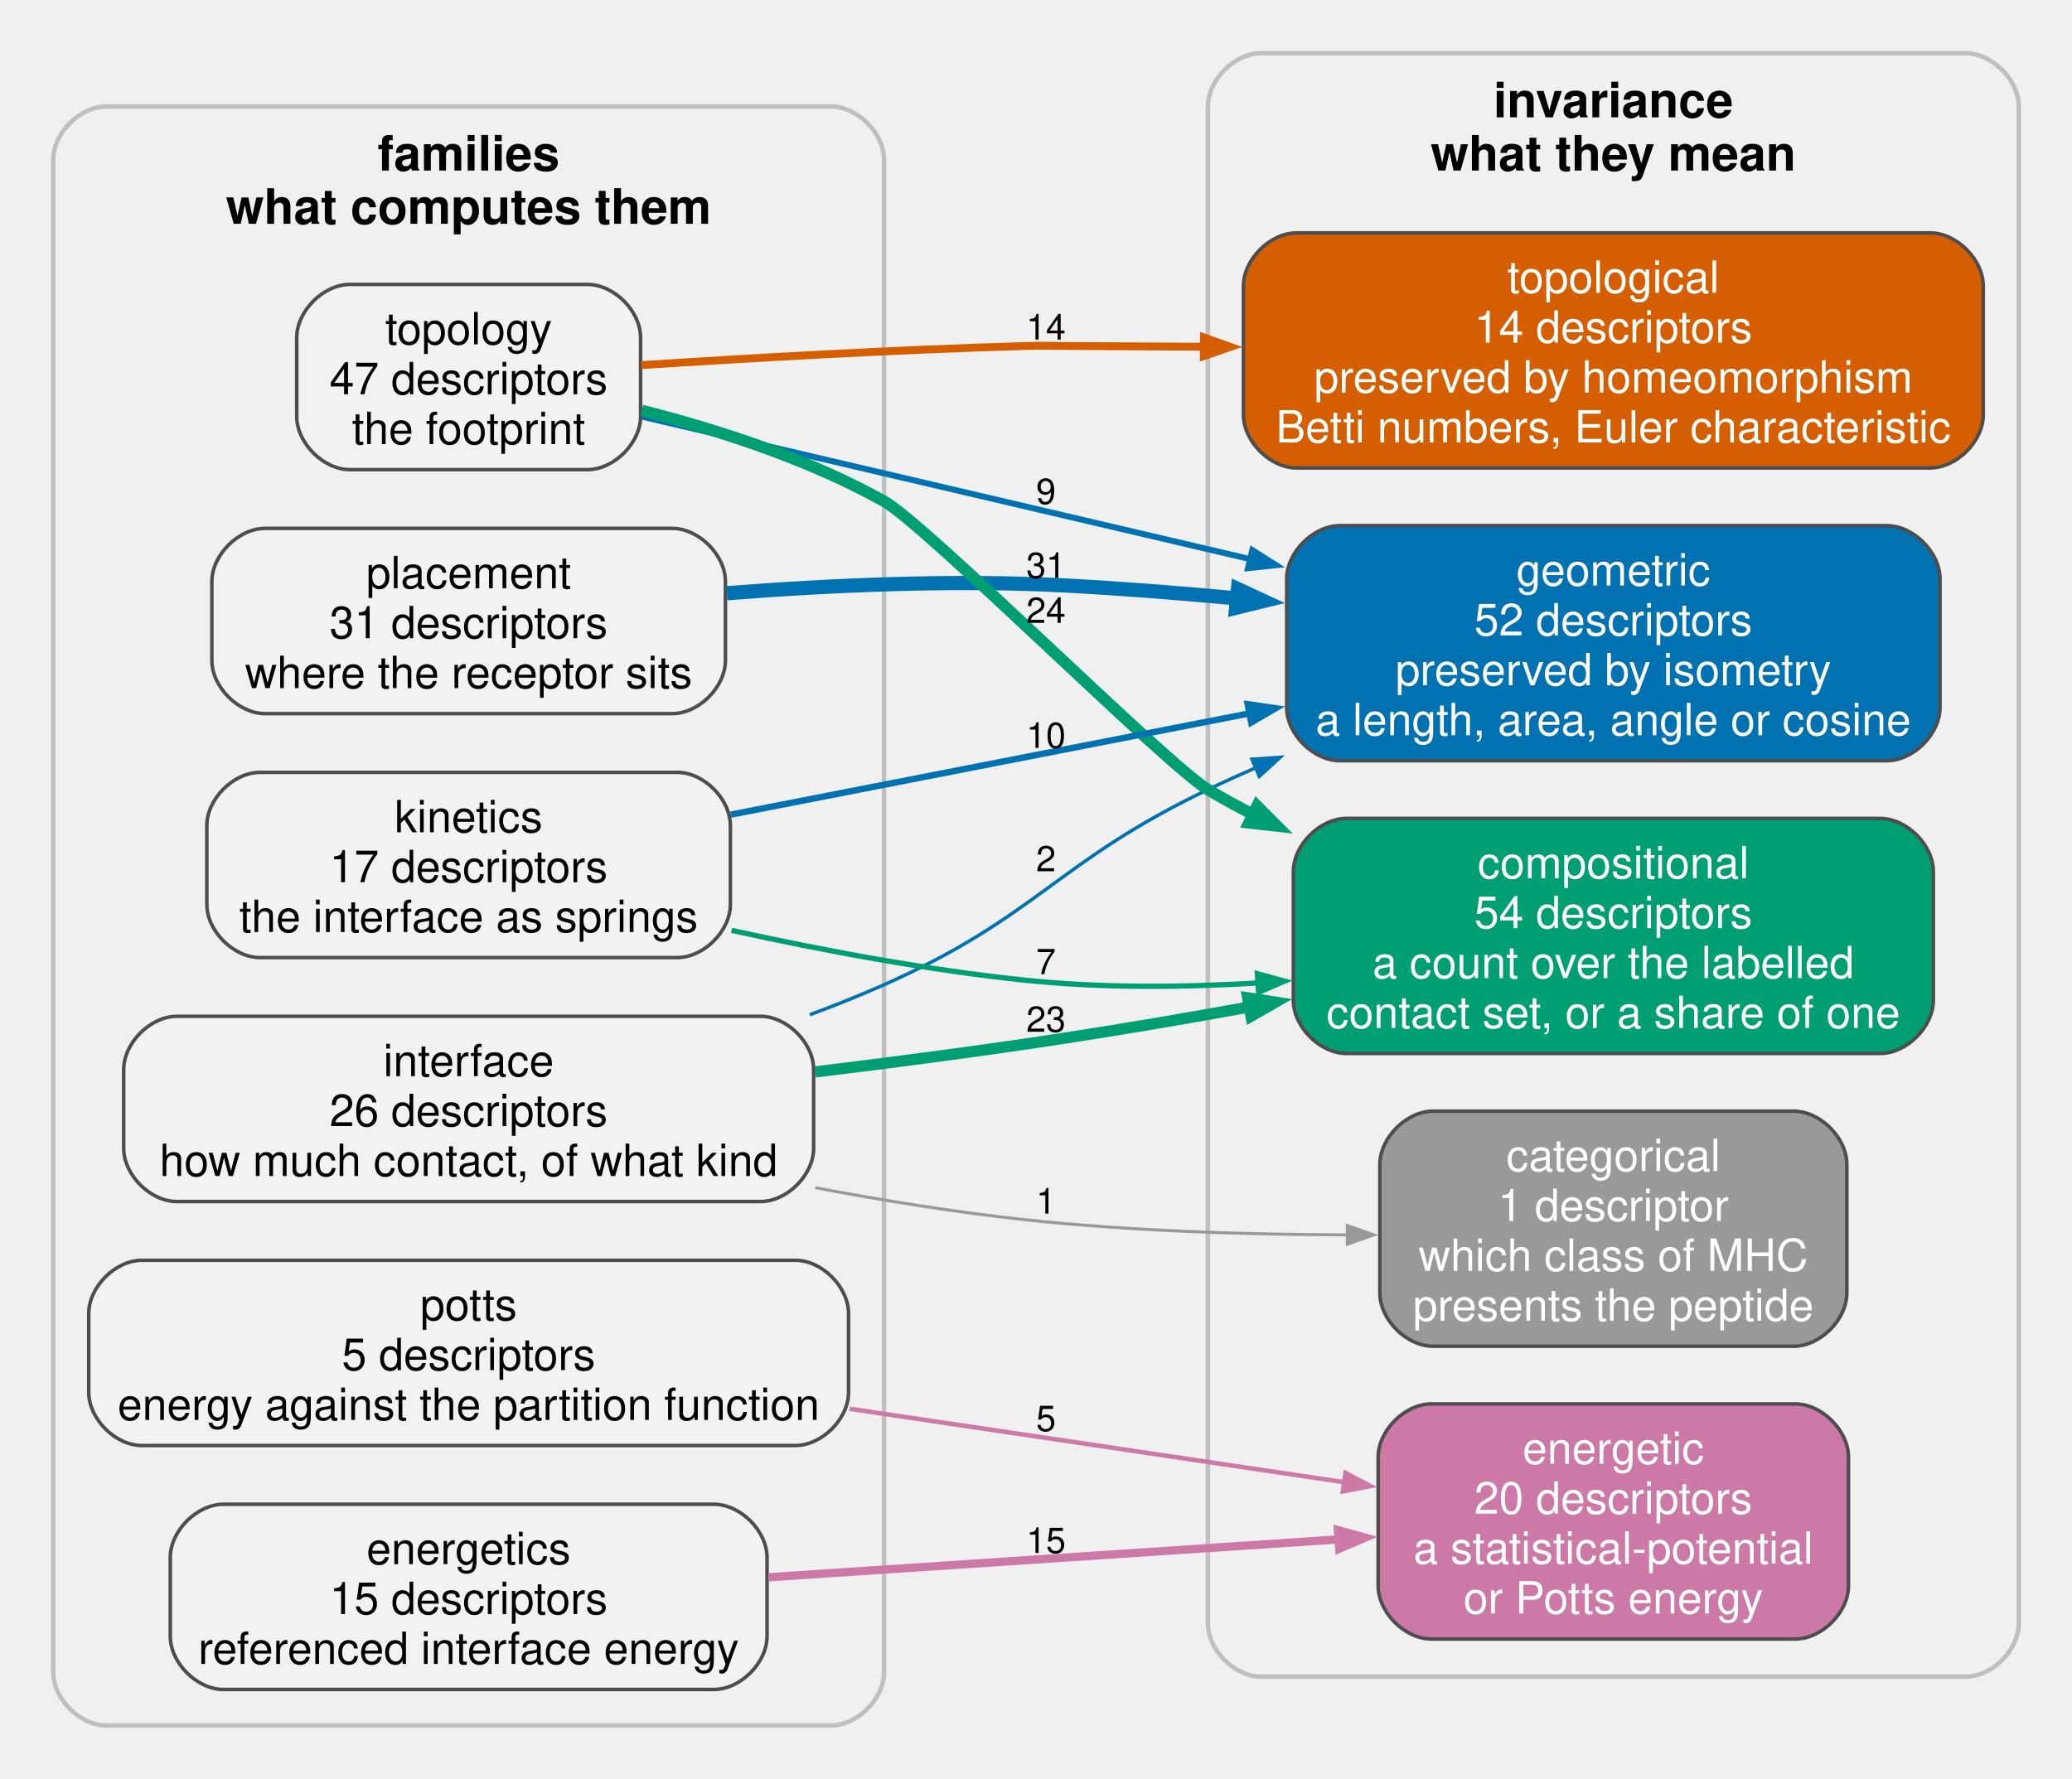
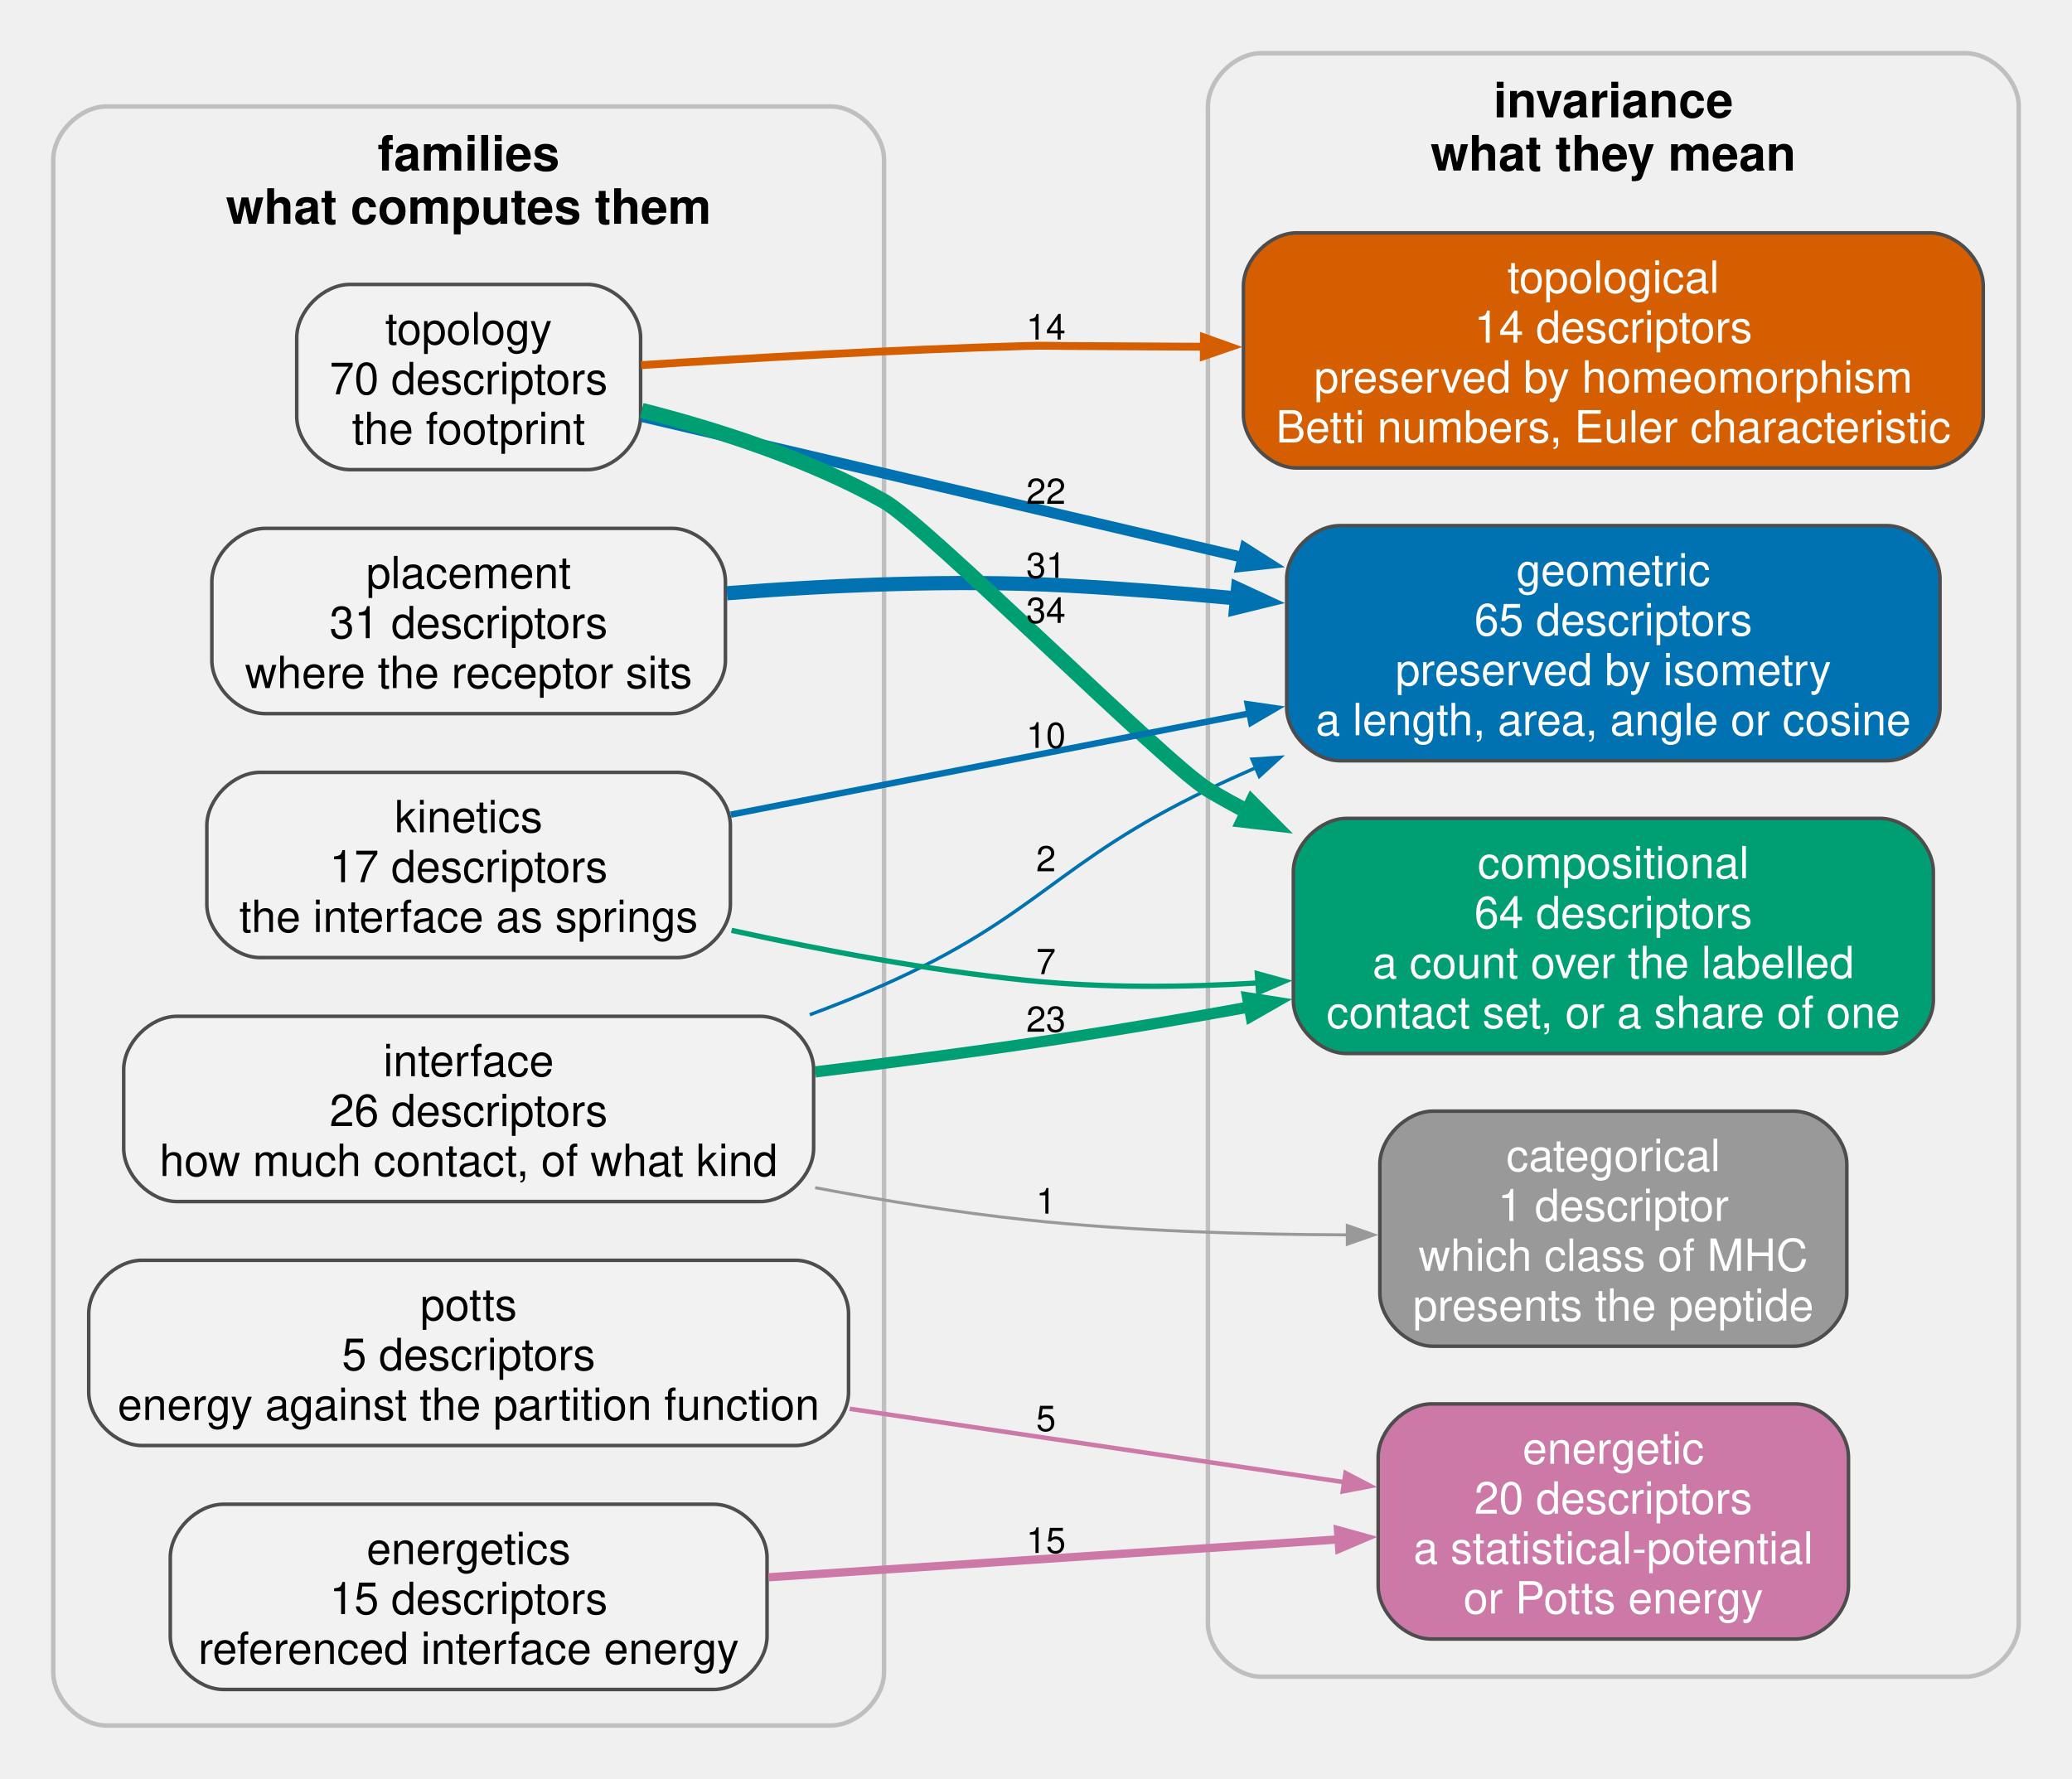
<svg xmlns="http://www.w3.org/2000/svg" width="467pt" height="401pt" viewBox="0.00 0.00 467.00 401.00">
  <g id="graph0" class="graph" transform="scale(1 1) rotate(0) translate(4 397)">
    <g id="clust1" class="cluster">
      <path fill="none" stroke="#bfbfbf" d="M20,-8C20,-8 183.25,-8 183.25,-8 189.25,-8 195.25,-14 195.25,-20 195.25,-20 195.25,-361 195.25,-361 195.25,-367 189.25,-373 183.25,-373 183.25,-373 20,-373 20,-373 14,-373 8,-367 8,-361 8,-361 8,-20 8,-20 8,-14 14,-8 20,-8" />
      <text xml:space="preserve" text-anchor="middle" x="101.62" y="-358.55" font-family="Helvetica,sans-Serif" font-weight="bold" font-size="11.00">families</text>
      <text xml:space="preserve" text-anchor="middle" x="101.62" y="-346.55" font-family="Helvetica,sans-Serif" font-weight="bold" font-size="11.00">what computes them</text>
    </g>
    <g id="clust2" class="cluster">
      <path fill="none" stroke="#bfbfbf" d="M280.25,-19C280.25,-19 439,-19 439,-19 445,-19 451,-25 451,-31 451,-31 451,-373 451,-373 451,-379 445,-385 439,-385 439,-385 280.25,-385 280.25,-385 274.25,-385 268.25,-379 268.25,-373 268.25,-373 268.25,-31 268.25,-31 268.25,-25 274.25,-19 280.25,-19" />
      <text xml:space="preserve" text-anchor="middle" x="359.62" y="-370.55" font-family="Helvetica,sans-Serif" font-weight="bold" font-size="11.00">invariance</text>
      <text xml:space="preserve" text-anchor="middle" x="359.62" y="-358.55" font-family="Helvetica,sans-Serif" font-weight="bold" font-size="11.00">what they mean</text>
    </g>
    <g id="node1" class="node">
      <path fill="#f2f2f2" stroke="#4d4d4d" stroke-width="0.8" d="M147.5,-277.88C147.5,-277.88 55.75,-277.88 55.75,-277.88 49.75,-277.88 43.75,-271.88 43.75,-265.88 43.75,-265.88 43.75,-248.12 43.75,-248.12 43.75,-242.12 49.75,-236.12 55.75,-236.12 55.75,-236.12 147.5,-236.12 147.5,-236.12 153.5,-236.12 159.5,-242.12 159.5,-248.12 159.5,-248.12 159.5,-265.88 159.5,-265.88 159.5,-271.88 153.5,-277.88 147.5,-277.88" />
      <text xml:space="preserve" text-anchor="middle" x="101.62" y="-264.38" font-family="Helvetica,sans-Serif" font-size="10.00">placement</text>
      <text xml:space="preserve" text-anchor="middle" x="101.62" y="-253.12" font-family="Helvetica,sans-Serif" font-size="10.00">31 descriptors</text>
      <text xml:space="preserve" text-anchor="middle" x="101.62" y="-241.88" font-family="Helvetica,sans-Serif" font-size="10.00">where the receptor sits</text>
    </g>
    <g id="node7" class="node">
      <path fill="#0072b2" stroke="#4d4d4d" stroke-width="0.8" d="M421.25,-278.5C421.25,-278.5 298,-278.5 298,-278.5 292,-278.5 286,-272.5 286,-266.5 286,-266.5 286,-237.5 286,-237.5 286,-231.5 292,-225.5 298,-225.5 298,-225.5 421.25,-225.5 421.25,-225.5 427.25,-225.5 433.25,-231.5 433.25,-237.5 433.25,-237.5 433.25,-266.5 433.25,-266.5 433.25,-272.5 427.25,-278.5 421.25,-278.5" />
      <text xml:space="preserve" text-anchor="middle" x="359.62" y="-265" font-family="Helvetica,sans-Serif" font-size="10.00" fill="white">geometric</text>
-       <text xml:space="preserve" text-anchor="middle" x="359.62" y="-253.75" font-family="Helvetica,sans-Serif" font-size="10.00" fill="white">52 descriptors</text>
+       <text xml:space="preserve" text-anchor="middle" x="359.62" y="-253.75" font-family="Helvetica,sans-Serif" font-size="10.00" fill="white">65 descriptors</text>
      <text xml:space="preserve" text-anchor="middle" x="359.62" y="-242.5" font-family="Helvetica,sans-Serif" font-size="10.00" fill="white">preserved by isometry</text>
      <text xml:space="preserve" text-anchor="middle" x="359.62" y="-231.25" font-family="Helvetica,sans-Serif" font-size="10.00" fill="white">a length, area, angle or cosine</text>
    </g>
    <g id="edge1" class="edge">
      <path fill="none" stroke="#0072b2" stroke-width="3.2" d="M159.84,-263.26C183.49,-265.11 211.19,-266.33 236.25,-265 248.75,-264.34 261.94,-263.3 274.85,-262.09" />
      <polygon fill="#0072b2" stroke="#0072b2" stroke-width="3.2" points="275.02,-264.18 280.78,-261.51 274.61,-260 275.02,-264.18" />
      <text xml:space="preserve" text-anchor="middle" x="231.75" y="-266.71" font-family="Helvetica,sans-Serif" font-size="8.00">31</text>
    </g>
    <g id="node2" class="node">
      <path fill="#f2f2f2" stroke="#4d4d4d" stroke-width="0.8" d="M167.38,-167.88C167.38,-167.88 35.88,-167.88 35.88,-167.88 29.88,-167.88 23.88,-161.88 23.88,-155.88 23.88,-155.88 23.88,-138.12 23.88,-138.12 23.88,-132.12 29.88,-126.12 35.88,-126.12 35.88,-126.12 167.38,-126.12 167.38,-126.12 173.38,-126.12 179.38,-132.12 179.38,-138.12 179.38,-138.12 179.38,-155.88 179.38,-155.88 179.38,-161.88 173.38,-167.88 167.38,-167.88" />
      <text xml:space="preserve" text-anchor="middle" x="101.62" y="-154.38" font-family="Helvetica,sans-Serif" font-size="10.00">interface</text>
      <text xml:space="preserve" text-anchor="middle" x="101.62" y="-143.12" font-family="Helvetica,sans-Serif" font-size="10.00">26 descriptors</text>
      <text xml:space="preserve" text-anchor="middle" x="101.62" y="-131.88" font-family="Helvetica,sans-Serif" font-size="10.00">how much contact, of what kind</text>
    </g>
    <g id="edge3" class="edge">
      <path fill="none" stroke="#0072b2" stroke-width="0.77" d="M178.52,-168.24C184.24,-170.36 189.88,-172.61 195.25,-175 229.87,-190.38 234.08,-202.65 268.25,-219 271.82,-220.71 275.51,-222.38 279.25,-224.02" />
      <polygon fill="#0072b2" stroke="#0072b2" stroke-width="0.77" points="278.19,-225.85 284.54,-226.27 279.84,-221.98 278.19,-225.85" />
      <text xml:space="preserve" text-anchor="middle" x="231.75" y="-200.57" font-family="Helvetica,sans-Serif" font-size="8.00">2</text>
    </g>
    <g id="node9" class="node">
      <path fill="#009e73" stroke="#4d4d4d" stroke-width="0.8" d="M419.75,-212.5C419.75,-212.5 299.5,-212.5 299.5,-212.5 293.5,-212.5 287.5,-206.5 287.5,-200.5 287.5,-200.5 287.5,-171.5 287.5,-171.5 287.5,-165.5 293.5,-159.5 299.5,-159.5 299.5,-159.5 419.75,-159.5 419.75,-159.5 425.75,-159.5 431.75,-165.5 431.75,-171.5 431.75,-171.5 431.75,-200.5 431.75,-200.5 431.75,-206.5 425.75,-212.5 419.75,-212.5" />
      <text xml:space="preserve" text-anchor="middle" x="359.62" y="-199" font-family="Helvetica,sans-Serif" font-size="10.00" fill="white">compositional</text>
-       <text xml:space="preserve" text-anchor="middle" x="359.62" y="-187.75" font-family="Helvetica,sans-Serif" font-size="10.00" fill="white">54 descriptors</text>
+       <text xml:space="preserve" text-anchor="middle" x="359.62" y="-187.75" font-family="Helvetica,sans-Serif" font-size="10.00" fill="white">64 descriptors</text>
      <text xml:space="preserve" text-anchor="middle" x="359.62" y="-176.5" font-family="Helvetica,sans-Serif" font-size="10.00" fill="white">a count over the labelled</text>
      <text xml:space="preserve" text-anchor="middle" x="359.62" y="-165.25" font-family="Helvetica,sans-Serif" font-size="10.00" fill="white">contact set, or a share of one</text>
    </g>
    <g id="edge2" class="edge">
      <path fill="none" stroke="#009e73" stroke-width="2.53" d="M179.76,-155.35C198.3,-157.6 218.01,-160.2 236.25,-163 249.7,-165.07 263.94,-167.51 277.77,-170.02" />
      <polygon fill="#009e73" stroke="#009e73" stroke-width="2.53" points="277.21,-172.05 283.49,-171.07 277.97,-167.92 277.21,-172.05" />
      <text xml:space="preserve" text-anchor="middle" x="231.75" y="-164.4" font-family="Helvetica,sans-Serif" font-size="8.00">23</text>
    </g>
    <g id="node11" class="node">
      <path fill="#999999" stroke="#4d4d4d" stroke-width="0.8" d="M400.25,-146.5C400.25,-146.5 319,-146.5 319,-146.5 313,-146.5 307,-140.5 307,-134.5 307,-134.5 307,-105.5 307,-105.5 307,-99.5 313,-93.5 319,-93.5 319,-93.5 400.25,-93.5 400.25,-93.5 406.25,-93.5 412.25,-99.5 412.25,-105.5 412.25,-105.5 412.25,-134.5 412.25,-134.5 412.25,-140.5 406.25,-146.5 400.25,-146.5" />
      <text xml:space="preserve" text-anchor="middle" x="359.62" y="-133" font-family="Helvetica,sans-Serif" font-size="10.00" fill="white">categorical</text>
      <text xml:space="preserve" text-anchor="middle" x="359.62" y="-121.75" font-family="Helvetica,sans-Serif" font-size="10.00" fill="white">1 descriptor</text>
      <text xml:space="preserve" text-anchor="middle" x="359.62" y="-110.5" font-family="Helvetica,sans-Serif" font-size="10.00" fill="white">which class of MHC</text>
      <text xml:space="preserve" text-anchor="middle" x="359.62" y="-99.25" font-family="Helvetica,sans-Serif" font-size="10.00" fill="white">presents the peptide</text>
    </g>
    <g id="edge4" class="edge">
      <path fill="none" stroke="#999999" stroke-width="0.68" d="M179.73,-129.25C195.38,-126.29 211.78,-123.66 227.25,-122 250.89,-119.47 277.05,-118.67 299.77,-118.61" />
      <polygon fill="#999999" stroke="#999999" stroke-width="0.68" points="299.67,-120.71 305.67,-118.61 299.67,-116.51 299.67,-120.71" />
      <text xml:space="preserve" text-anchor="middle" x="231.75" y="-123.4" font-family="Helvetica,sans-Serif" font-size="8.00">1</text>
    </g>
    <g id="node3" class="node">
      <path fill="#f2f2f2" stroke="#4d4d4d" stroke-width="0.8" d="M128.38,-332.88C128.38,-332.88 74.88,-332.88 74.88,-332.88 68.88,-332.88 62.88,-326.88 62.88,-320.88 62.88,-320.88 62.88,-303.12 62.88,-303.12 62.88,-297.12 68.88,-291.12 74.88,-291.12 74.88,-291.12 128.38,-291.12 128.38,-291.12 134.38,-291.12 140.38,-297.12 140.38,-303.12 140.38,-303.12 140.38,-320.88 140.38,-320.88 140.38,-326.88 134.38,-332.88 128.38,-332.88" />
      <text xml:space="preserve" text-anchor="middle" x="101.62" y="-319.38" font-family="Helvetica,sans-Serif" font-size="10.00">topology</text>
-       <text xml:space="preserve" text-anchor="middle" x="101.62" y="-308.12" font-family="Helvetica,sans-Serif" font-size="10.00">47 descriptors</text>
+       <text xml:space="preserve" text-anchor="middle" x="101.62" y="-308.12" font-family="Helvetica,sans-Serif" font-size="10.00">70 descriptors</text>
      <text xml:space="preserve" text-anchor="middle" x="101.62" y="-296.88" font-family="Helvetica,sans-Serif" font-size="10.00">the footprint</text>
    </g>
-     <g id="edge7" class="edge">
-       <path fill="none" stroke="#0072b2" stroke-width="1.35" d="M140.67,-303.08C176.76,-294.62 232.13,-281.65 278.03,-270.89" />
-       <polygon fill="#0072b2" stroke="#0072b2" stroke-width="1.35" points="278.25,-272.99 283.62,-269.58 277.29,-268.91 278.25,-272.99" />
-       <text xml:space="preserve" text-anchor="middle" x="231.75" y="-283.4" font-family="Helvetica,sans-Serif" font-size="8.00">9</text>
+     <g id="edge6" class="edge">
+       <path fill="none" stroke="#0072b2" stroke-width="2.45" d="M140.67,-303.08C176.31,-294.73 230.76,-281.97 276.32,-271.29" />
+       <polygon fill="#0072b2" stroke="#0072b2" stroke-width="2.45" points="276.63,-273.37 281.99,-269.96 275.67,-269.28 276.63,-273.37" />
+       <text xml:space="preserve" text-anchor="middle" x="231.75" y="-283.4" font-family="Helvetica,sans-Serif" font-size="8.00">22</text>
    </g>
    <g id="node8" class="node">
      <path fill="#d55e00" stroke="#4d4d4d" stroke-width="0.8" d="M431,-344.5C431,-344.5 288.25,-344.5 288.25,-344.5 282.25,-344.5 276.25,-338.5 276.25,-332.5 276.25,-332.5 276.25,-303.5 276.25,-303.5 276.25,-297.5 282.25,-291.5 288.25,-291.5 288.25,-291.5 431,-291.5 431,-291.5 437,-291.5 443,-297.5 443,-303.5 443,-303.5 443,-332.5 443,-332.5 443,-338.5 437,-344.5 431,-344.5" />
      <text xml:space="preserve" text-anchor="middle" x="359.62" y="-331" font-family="Helvetica,sans-Serif" font-size="10.00" fill="white">topological</text>
      <text xml:space="preserve" text-anchor="middle" x="359.62" y="-319.75" font-family="Helvetica,sans-Serif" font-size="10.00" fill="white">14 descriptors</text>
      <text xml:space="preserve" text-anchor="middle" x="359.62" y="-308.5" font-family="Helvetica,sans-Serif" font-size="10.00" fill="white">preserved by homeomorphism</text>
      <text xml:space="preserve" text-anchor="middle" x="359.62" y="-297.25" font-family="Helvetica,sans-Serif" font-size="10.00" fill="white">Betti numbers, Euler characteristic</text>
    </g>
-     <g id="edge6" class="edge">
+     <g id="edge7" class="edge">
      <path fill="none" stroke="#d55e00" stroke-width="1.77" d="M140.51,-314.68C165.19,-316.29 198.11,-318.18 227.25,-319 231.25,-319.11 232.25,-319.02 236.25,-319 246.39,-318.96 257.01,-318.9 267.57,-318.83" />
      <polygon fill="#d55e00" stroke="#d55e00" stroke-width="1.77" points="267.35,-320.93 273.33,-318.79 267.32,-316.73 267.35,-320.93" />
      <text xml:space="preserve" text-anchor="middle" x="231.75" y="-320.45" font-family="Helvetica,sans-Serif" font-size="8.00">14</text>
    </g>
    <g id="edge5" class="edge">
-       <path fill="none" stroke="#009e73" stroke-width="2.61" d="M140.63,-304.47C157.99,-300.05 178.39,-293.44 195.25,-284 204.73,-278.69 258.93,-224.57 268.25,-219 271.54,-217.03 274.97,-215.15 278.49,-213.36" />
-       <polygon fill="#009e73" stroke="#009e73" stroke-width="2.61" points="279.32,-215.29 283.81,-210.79 277.5,-211.5 279.32,-215.29" />
-       <text xml:space="preserve" text-anchor="middle" x="231.75" y="-256.57" font-family="Helvetica,sans-Serif" font-size="8.00">24</text>
+       <path fill="none" stroke="#009e73" stroke-width="3.45" d="M140.63,-304.47C157.99,-300.05 178.39,-293.44 195.25,-284 204.73,-278.69 258.93,-224.57 268.25,-219 271.17,-217.26 274.19,-215.58 277.29,-213.98" />
+       <polygon fill="#009e73" stroke="#009e73" stroke-width="3.45" points="278.19,-215.87 282.68,-211.36 276.36,-212.09 278.19,-215.87" />
+       <text xml:space="preserve" text-anchor="middle" x="231.75" y="-256.57" font-family="Helvetica,sans-Serif" font-size="8.00">34</text>
    </g>
    <g id="node4" class="node">
      <path fill="#f2f2f2" stroke="#4d4d4d" stroke-width="0.8" d="M156.88,-57.88C156.88,-57.88 46.37,-57.88 46.37,-57.88 40.38,-57.88 34.38,-51.88 34.38,-45.88 34.38,-45.88 34.38,-28.13 34.38,-28.13 34.38,-22.12 40.38,-16.12 46.38,-16.12 46.38,-16.12 156.88,-16.12 156.88,-16.12 162.88,-16.12 168.88,-22.12 168.88,-28.12 168.88,-28.12 168.88,-45.88 168.88,-45.88 168.88,-51.88 162.88,-57.88 156.88,-57.88" />
      <text xml:space="preserve" text-anchor="middle" x="101.62" y="-44.38" font-family="Helvetica,sans-Serif" font-size="10.00">energetics</text>
      <text xml:space="preserve" text-anchor="middle" x="101.62" y="-33.12" font-family="Helvetica,sans-Serif" font-size="10.00">15 descriptors</text>
      <text xml:space="preserve" text-anchor="middle" x="101.62" y="-21.88" font-family="Helvetica,sans-Serif" font-size="10.00">referenced interface energy</text>
    </g>
    <g id="node10" class="node">
      <path fill="#cc79a7" stroke="#4d4d4d" stroke-width="0.8" d="M400.62,-80.5C400.62,-80.5 318.62,-80.5 318.62,-80.5 312.62,-80.5 306.62,-74.5 306.62,-68.5 306.62,-68.5 306.62,-39.5 306.62,-39.5 306.62,-33.5 312.62,-27.5 318.62,-27.5 318.62,-27.5 400.62,-27.5 400.62,-27.5 406.62,-27.5 412.62,-33.5 412.62,-39.5 412.62,-39.5 412.62,-68.5 412.62,-68.5 412.62,-74.5 406.62,-80.5 400.62,-80.5" />
      <text xml:space="preserve" text-anchor="middle" x="359.62" y="-67" font-family="Helvetica,sans-Serif" font-size="10.00" fill="white">energetic</text>
      <text xml:space="preserve" text-anchor="middle" x="359.62" y="-55.75" font-family="Helvetica,sans-Serif" font-size="10.00" fill="white">20 descriptors</text>
      <text xml:space="preserve" text-anchor="middle" x="359.62" y="-44.5" font-family="Helvetica,sans-Serif" font-size="10.00" fill="white">a statistical-potential</text>
      <text xml:space="preserve" text-anchor="middle" x="359.62" y="-33.25" font-family="Helvetica,sans-Serif" font-size="10.00" fill="white">or Potts energy</text>
    </g>
    <g id="edge8" class="edge">
      <path fill="none" stroke="#cc79a7" stroke-width="1.86" d="M169.22,-41.42C209.02,-44.07 259.21,-47.4 297.92,-49.97" />
      <polygon fill="#cc79a7" stroke="#cc79a7" stroke-width="1.86" points="297.56,-52.05 303.69,-50.35 297.84,-47.86 297.56,-52.05" />
      <text xml:space="preserve" text-anchor="middle" x="231.75" y="-46.9" font-family="Helvetica,sans-Serif" font-size="8.00">15</text>
    </g>
    <g id="node5" class="node">
      <path fill="#f2f2f2" stroke="#4d4d4d" stroke-width="0.8" d="M175.25,-112.88C175.25,-112.88 28,-112.88 28,-112.88 22,-112.88 16,-106.88 16,-100.88 16,-100.88 16,-83.12 16,-83.12 16,-77.12 22,-71.12 28,-71.12 28,-71.12 175.25,-71.12 175.25,-71.12 181.25,-71.12 187.25,-77.12 187.25,-83.12 187.25,-83.12 187.25,-100.88 187.25,-100.88 187.25,-106.88 181.25,-112.88 175.25,-112.88" />
      <text xml:space="preserve" text-anchor="middle" x="101.62" y="-99.38" font-family="Helvetica,sans-Serif" font-size="10.00">potts</text>
      <text xml:space="preserve" text-anchor="middle" x="101.62" y="-88.12" font-family="Helvetica,sans-Serif" font-size="10.00">5 descriptors</text>
      <text xml:space="preserve" text-anchor="middle" x="101.62" y="-76.88" font-family="Helvetica,sans-Serif" font-size="10.00">energy against the partition function</text>
    </g>
    <g id="edge9" class="edge">
      <path fill="none" stroke="#cc79a7" stroke-width="1.02" d="M187.51,-79.4C224.05,-73.98 265.89,-67.77 299.05,-62.84" />
      <polygon fill="#cc79a7" stroke="#cc79a7" stroke-width="1.02" points="299.26,-64.93 304.89,-61.98 298.65,-60.78 299.26,-64.93" />
      <text xml:space="preserve" text-anchor="middle" x="231.75" y="-74.4" font-family="Helvetica,sans-Serif" font-size="8.00">5</text>
    </g>
    <g id="node6" class="node">
      <path fill="#f2f2f2" stroke="#4d4d4d" stroke-width="0.8" d="M148.62,-222.88C148.62,-222.88 54.62,-222.88 54.62,-222.88 48.62,-222.88 42.62,-216.88 42.62,-210.88 42.62,-210.88 42.62,-193.12 42.62,-193.12 42.62,-187.12 48.62,-181.12 54.62,-181.12 54.62,-181.12 148.62,-181.12 148.62,-181.12 154.62,-181.12 160.62,-187.12 160.62,-193.12 160.62,-193.12 160.62,-210.88 160.62,-210.88 160.62,-216.88 154.62,-222.88 148.62,-222.88" />
      <text xml:space="preserve" text-anchor="middle" x="101.62" y="-209.38" font-family="Helvetica,sans-Serif" font-size="10.00">kinetics</text>
      <text xml:space="preserve" text-anchor="middle" x="101.62" y="-198.12" font-family="Helvetica,sans-Serif" font-size="10.00">17 descriptors</text>
      <text xml:space="preserve" text-anchor="middle" x="101.62" y="-186.88" font-family="Helvetica,sans-Serif" font-size="10.00">the interface as springs</text>
    </g>
    <g id="edge10" class="edge">
      <path fill="none" stroke="#0072b2" stroke-width="1.44" d="M160.72,-213.35C195.28,-220.1 239.67,-228.77 277.64,-236.18" />
      <polygon fill="#0072b2" stroke="#0072b2" stroke-width="1.44" points="277.21,-238.24 283.5,-237.33 278.01,-234.12 277.21,-238.24" />
      <text xml:space="preserve" text-anchor="middle" x="231.75" y="-228.4" font-family="Helvetica,sans-Serif" font-size="8.00">10</text>
    </g>
    <g id="edge11" class="edge">
      <path fill="none" stroke="#009e73" stroke-width="1.19" d="M160.88,-187.26C181.68,-182.69 205.37,-178.26 227.25,-176 244.27,-174.24 262.57,-174.37 279.93,-175.42" />
      <polygon fill="#009e73" stroke="#009e73" stroke-width="1.19" points="279.39,-177.49 285.52,-175.81 279.67,-173.3 279.39,-177.49" />
      <text xml:space="preserve" text-anchor="middle" x="231.75" y="-177.4" font-family="Helvetica,sans-Serif" font-size="8.00">7</text>
    </g>
  </g>
</svg>
